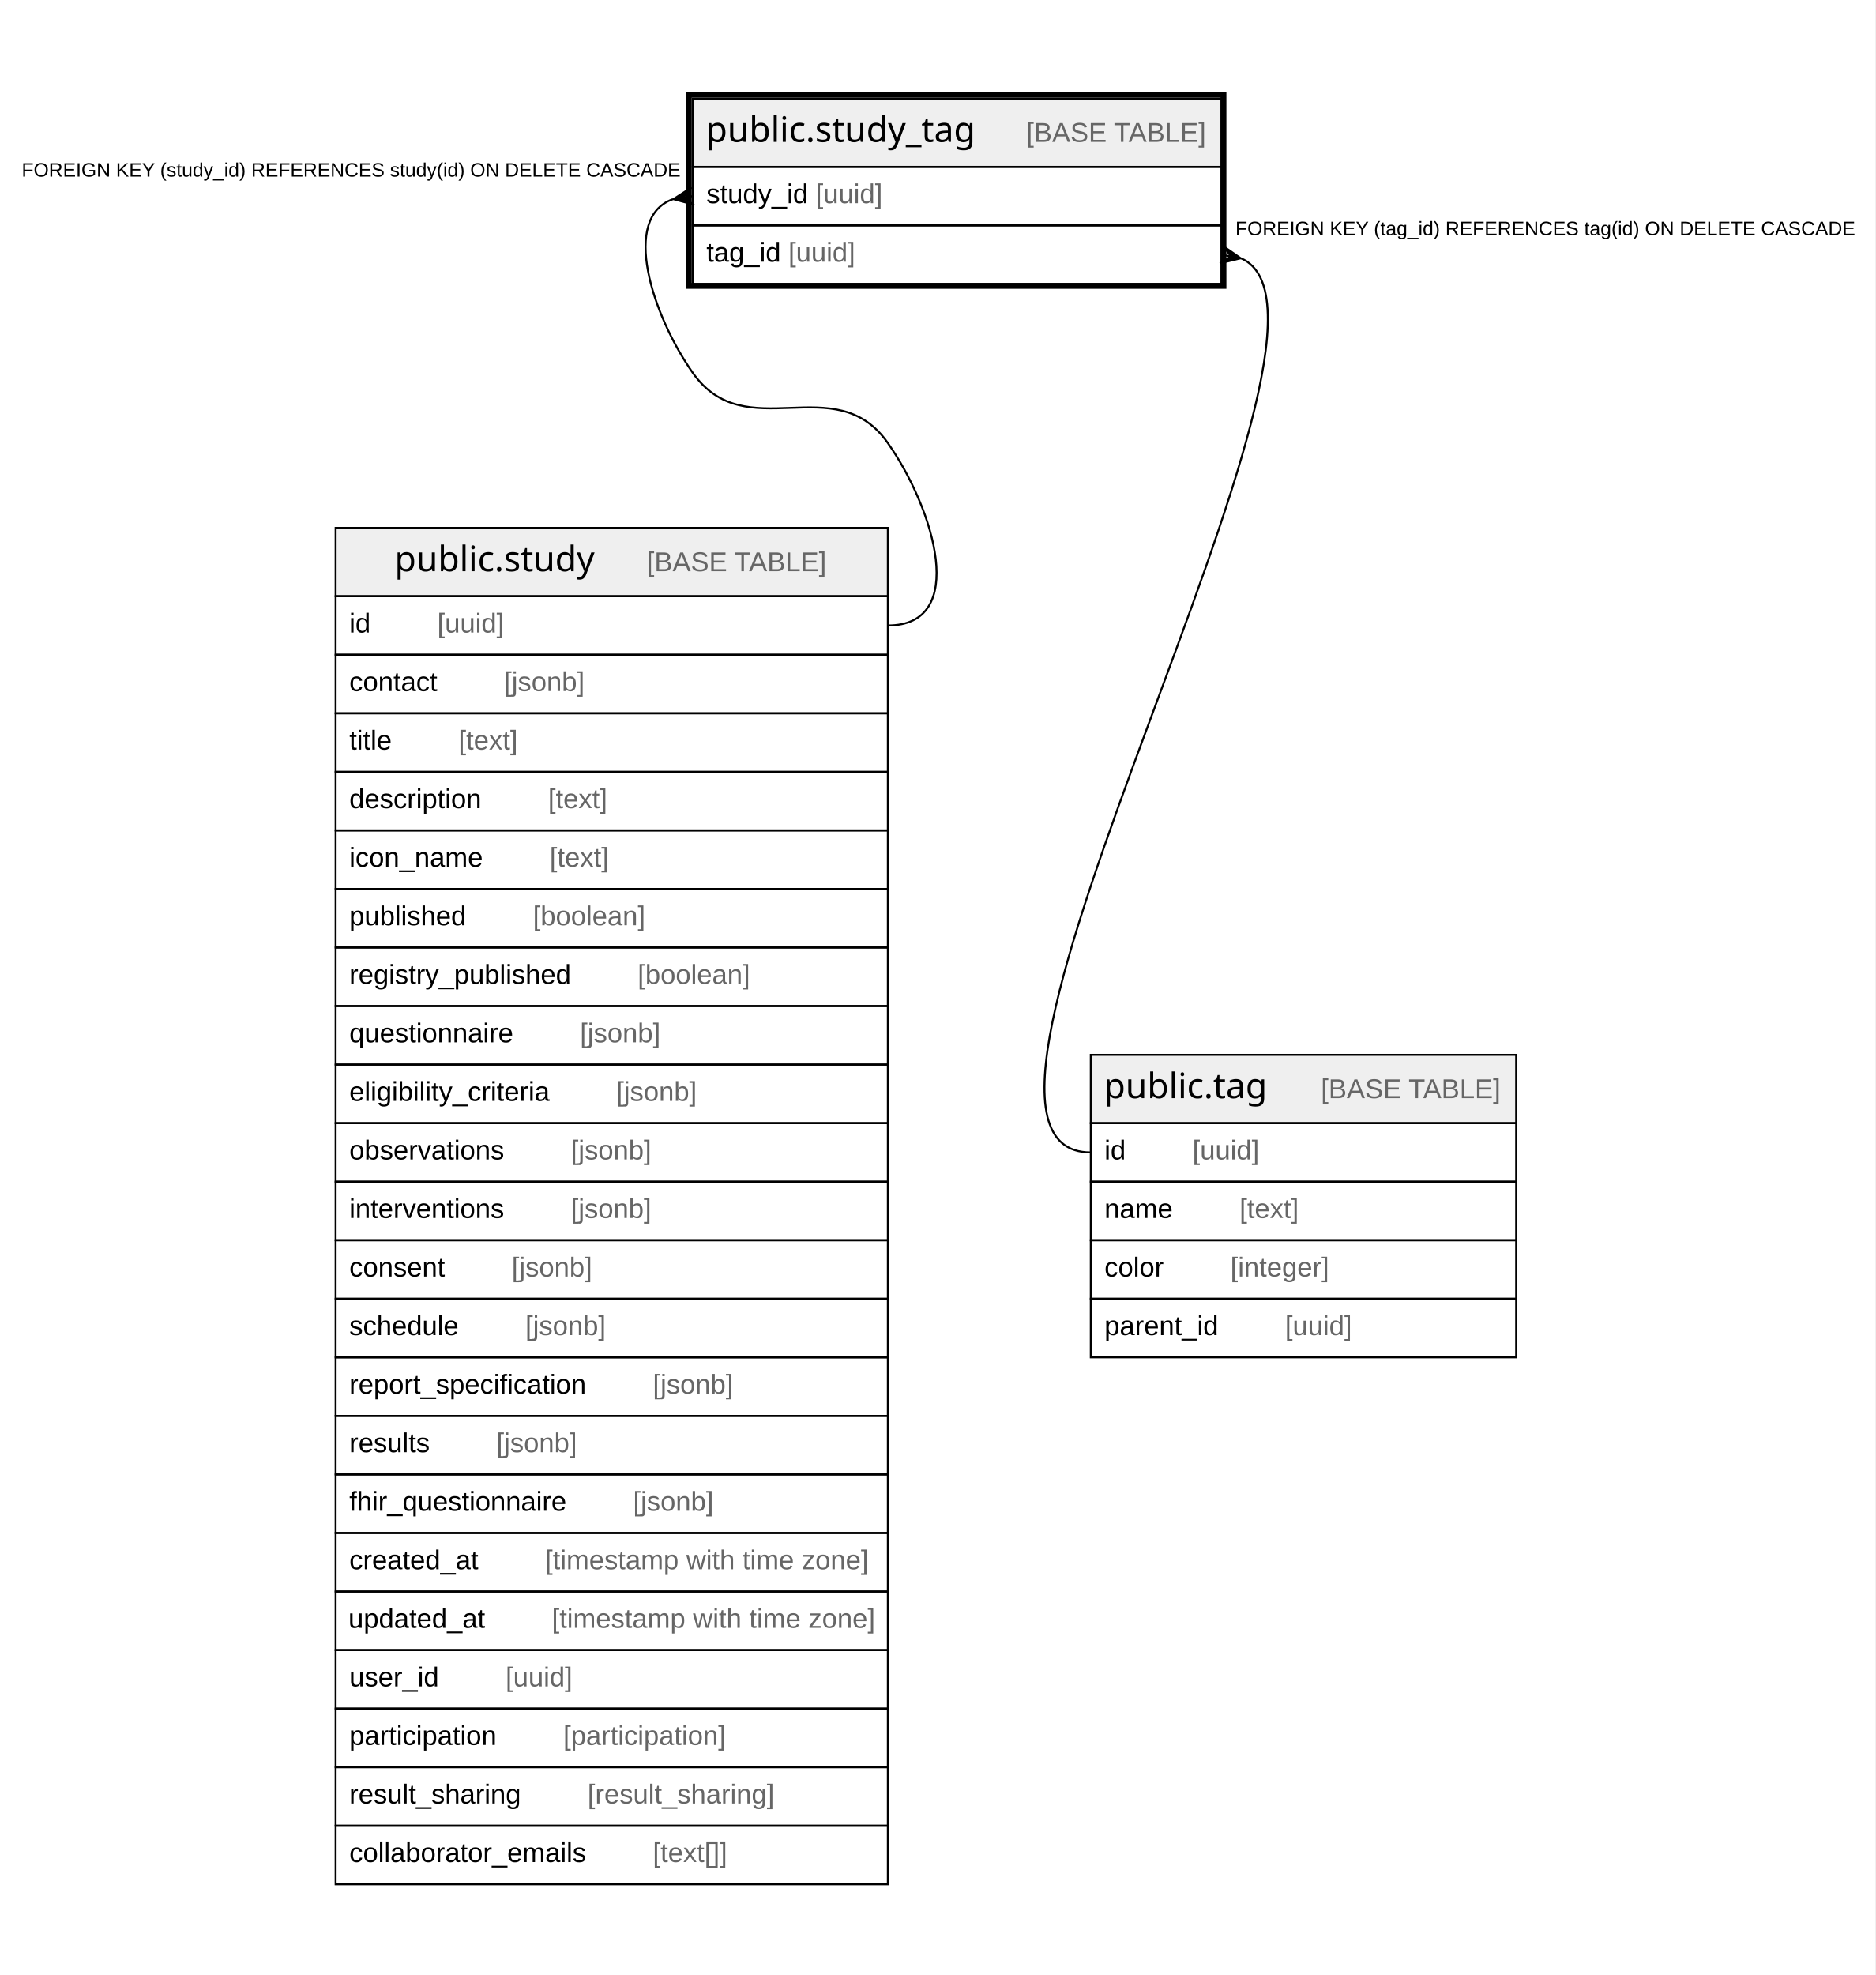
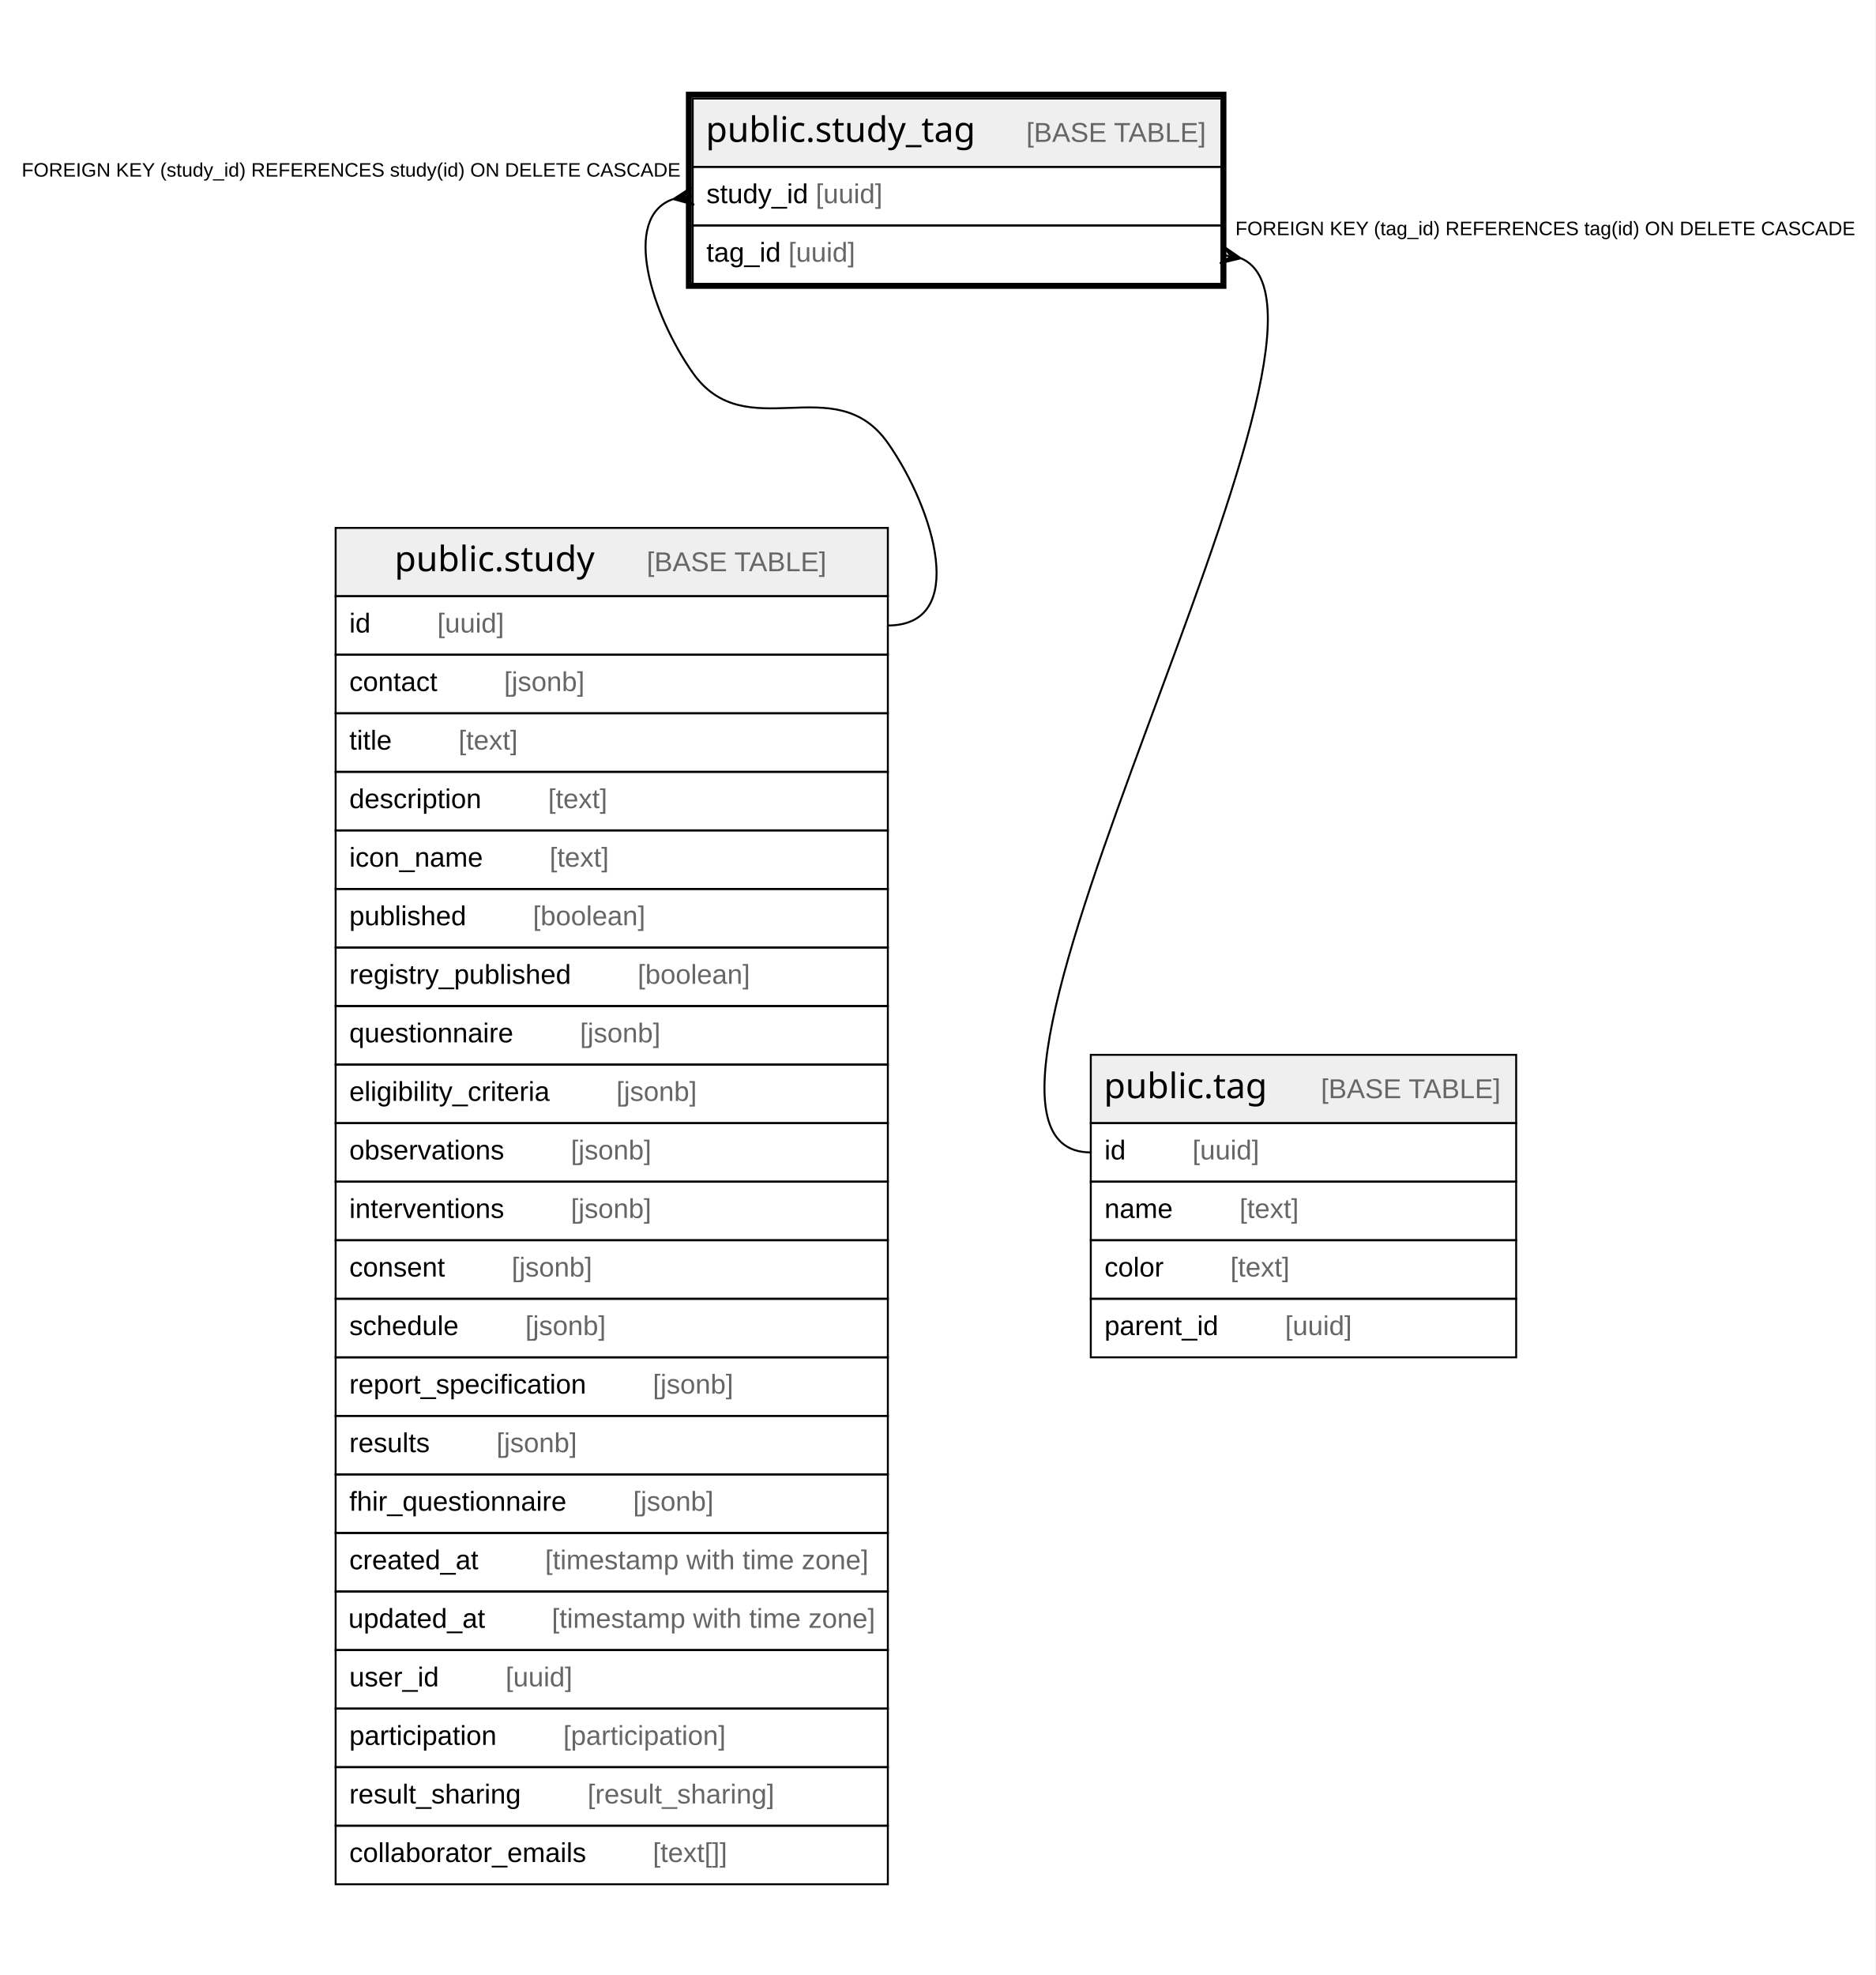
<svg xmlns="http://www.w3.org/2000/svg" width="961pt" height="1012pt" viewBox="0.00 0.00 961.00 1012.00">
  <g id="graph0" class="graph" transform="scale(1 1) rotate(0) translate(4 1008)">
    <polygon fill="#ffffff" stroke="transparent" points="-4,4 -4,-1008 957,-1008 957,4 -4,4" />
    <g id="node1" class="node">
      <polygon fill="#efefef" stroke="transparent" points="351,-922.5 351,-957.5 622,-957.5 622,-922.5 351,-922.5" />
      <polygon fill="none" stroke="#000000" points="351,-922.5 351,-957.5 622,-957.5 622,-922.5 351,-922.5" />
      <text text-anchor="start" x="357.694" y="-935.3" font-family="Arial Bold" font-size="18.00" fill="#000000">public.study_tag</text>
      <text text-anchor="start" x="487.738" y="-935.3" font-family="Arial" font-size="14.00" fill="#000000">    </text>
      <text text-anchor="start" x="521.943" y="-935.3" font-family="Arial" font-size="14.00" fill="#666666">[BASE TABLE]</text>
      <polygon fill="none" stroke="#000000" points="351,-892.5 351,-922.5 622,-922.5 622,-892.5 351,-892.5" />
      <text text-anchor="start" x="358" y="-903.9" font-family="Arial" font-size="14.00" fill="#000000">study_id </text>
      <text text-anchor="start" x="414.018" y="-903.9" font-family="Arial" font-size="14.00" fill="#666666">[uuid]</text>
      <polygon fill="none" stroke="#000000" points="351,-862.5 351,-892.5 622,-892.5 622,-862.5 351,-862.5" />
      <text text-anchor="start" x="358" y="-873.9" font-family="Arial" font-size="14.00" fill="#000000">tag_id </text>
      <text text-anchor="start" x="400.018" y="-873.9" font-family="Arial" font-size="14.00" fill="#666666">[uuid]</text>
      <polygon fill="none" stroke="#000000" stroke-width="3" points="349,-861.5 349,-959.5 623,-959.5 623,-861.5 349,-861.5" />
    </g>
    <g id="node2" class="node">
      <polygon fill="#efefef" stroke="transparent" points="168,-702.5 168,-737.5 451,-737.5 451,-702.5 168,-702.5" />
      <polygon fill="none" stroke="#000000" points="168,-702.5 168,-737.5 451,-737.5 451,-702.5 168,-702.5" />
      <text text-anchor="start" x="198.204" y="-715.3" font-family="Arial Bold" font-size="18.00" fill="#000000">public.study</text>
      <text text-anchor="start" x="293.228" y="-715.3" font-family="Arial" font-size="14.00" fill="#000000">    </text>
      <text text-anchor="start" x="327.433" y="-715.3" font-family="Arial" font-size="14.00" fill="#666666">[BASE TABLE]</text>
      <polygon fill="none" stroke="#000000" points="168,-672.5 168,-702.5 451,-702.5 451,-672.5 168,-672.5" />
      <text text-anchor="start" x="175" y="-683.9" font-family="Arial" font-size="14.00" fill="#000000">id    </text>
      <text text-anchor="start" x="220.094" y="-683.9" font-family="Arial" font-size="14.00" fill="#666666">[uuid]</text>
      <polygon fill="none" stroke="#000000" points="168,-642.5 168,-672.5 451,-672.5 451,-642.5 168,-642.5" />
      <text text-anchor="start" x="175" y="-653.9" font-family="Arial" font-size="14.00" fill="#000000">contact    </text>
      <text text-anchor="start" x="254.334" y="-653.9" font-family="Arial" font-size="14.00" fill="#666666">[jsonb]</text>
      <polygon fill="none" stroke="#000000" points="168,-612.5 168,-642.5 451,-642.5 451,-612.5 168,-612.5" />
      <text text-anchor="start" x="175" y="-623.9" font-family="Arial" font-size="14.00" fill="#000000">title    </text>
      <text text-anchor="start" x="230.982" y="-623.9" font-family="Arial" font-size="14.00" fill="#666666">[text]</text>
      <polygon fill="none" stroke="#000000" points="168,-582.5 168,-612.5 451,-612.5 451,-582.5 168,-582.5" />
      <text text-anchor="start" x="175" y="-593.9" font-family="Arial" font-size="14.00" fill="#000000">description    </text>
      <text text-anchor="start" x="276.882" y="-593.9" font-family="Arial" font-size="14.00" fill="#666666">[text]</text>
      <polygon fill="none" stroke="#000000" points="168,-552.5 168,-582.5 451,-582.5 451,-552.5 168,-552.5" />
      <text text-anchor="start" x="175" y="-563.9" font-family="Arial" font-size="14.00" fill="#000000">icon_name    </text>
      <text text-anchor="start" x="277.668" y="-563.9" font-family="Arial" font-size="14.00" fill="#666666">[text]</text>
      <polygon fill="none" stroke="#000000" points="168,-522.5 168,-552.5 451,-552.5 451,-522.5 168,-522.5" />
      <text text-anchor="start" x="175" y="-533.9" font-family="Arial" font-size="14.00" fill="#000000">published    </text>
      <text text-anchor="start" x="269.114" y="-533.9" font-family="Arial" font-size="14.00" fill="#666666">[boolean]</text>
      <polygon fill="none" stroke="#000000" points="168,-492.5 168,-522.5 451,-522.5 451,-492.5 168,-492.5" />
      <text text-anchor="start" x="175" y="-503.9" font-family="Arial" font-size="14.00" fill="#000000">registry_published    </text>
      <text text-anchor="start" x="322.78" y="-503.9" font-family="Arial" font-size="14.00" fill="#666666">[boolean]</text>
      <polygon fill="none" stroke="#000000" points="168,-462.5 168,-492.5 451,-492.5 451,-462.5 168,-462.5" />
      <text text-anchor="start" x="175" y="-473.9" font-family="Arial" font-size="14.00" fill="#000000">questionnaire    </text>
      <text text-anchor="start" x="293.23" y="-473.9" font-family="Arial" font-size="14.00" fill="#666666">[jsonb]</text>
      <polygon fill="none" stroke="#000000" points="168,-432.5 168,-462.5 451,-462.5 451,-432.5 168,-432.5" />
      <text text-anchor="start" x="175" y="-443.9" font-family="Arial" font-size="14.00" fill="#000000">eligibility_criteria    </text>
      <text text-anchor="start" x="311.856" y="-443.9" font-family="Arial" font-size="14.00" fill="#666666">[jsonb]</text>
      <polygon fill="none" stroke="#000000" points="168,-402.5 168,-432.5 451,-432.5 451,-402.5 168,-402.5" />
      <text text-anchor="start" x="175" y="-413.9" font-family="Arial" font-size="14.00" fill="#000000">observations    </text>
      <text text-anchor="start" x="288.558" y="-413.9" font-family="Arial" font-size="14.00" fill="#666666">[jsonb]</text>
      <polygon fill="none" stroke="#000000" points="168,-372.5 168,-402.5 451,-402.5 451,-372.5 168,-372.5" />
      <text text-anchor="start" x="175" y="-383.9" font-family="Arial" font-size="14.00" fill="#000000">interventions    </text>
      <text text-anchor="start" x="288.555" y="-383.9" font-family="Arial" font-size="14.00" fill="#666666">[jsonb]</text>
      <polygon fill="none" stroke="#000000" points="168,-342.5 168,-372.5 451,-372.5 451,-342.5 168,-342.5" />
      <text text-anchor="start" x="175" y="-353.9" font-family="Arial" font-size="14.00" fill="#000000">consent    </text>
      <text text-anchor="start" x="258.226" y="-353.9" font-family="Arial" font-size="14.00" fill="#666666">[jsonb]</text>
      <polygon fill="none" stroke="#000000" points="168,-312.5 168,-342.5 451,-342.5 451,-312.5 168,-312.5" />
      <text text-anchor="start" x="175" y="-323.9" font-family="Arial" font-size="14.00" fill="#000000">schedule    </text>
      <text text-anchor="start" x="265.224" y="-323.9" font-family="Arial" font-size="14.00" fill="#666666">[jsonb]</text>
      <polygon fill="none" stroke="#000000" points="168,-282.5 168,-312.5 451,-312.5 451,-282.5 168,-282.5" />
      <text text-anchor="start" x="175" y="-293.9" font-family="Arial" font-size="14.00" fill="#000000">report_specification    </text>
      <text text-anchor="start" x="330.561" y="-293.9" font-family="Arial" font-size="14.00" fill="#666666">[jsonb]</text>
      <polygon fill="none" stroke="#000000" points="168,-252.5 168,-282.5 451,-282.5 451,-252.5 168,-252.5" />
      <text text-anchor="start" x="175" y="-263.9" font-family="Arial" font-size="14.00" fill="#000000">results    </text>
      <text text-anchor="start" x="250.428" y="-263.9" font-family="Arial" font-size="14.00" fill="#666666">[jsonb]</text>
      <polygon fill="none" stroke="#000000" points="168,-222.5 168,-252.5 451,-252.5 451,-222.5 168,-222.5" />
      <text text-anchor="start" x="175" y="-233.9" font-family="Arial" font-size="14.00" fill="#000000">fhir_questionnaire    </text>
      <text text-anchor="start" x="320.453" y="-233.9" font-family="Arial" font-size="14.00" fill="#666666">[jsonb]</text>
      <polygon fill="none" stroke="#000000" points="168,-192.5 168,-222.5 451,-222.5 451,-192.5 168,-192.5" />
      <text text-anchor="start" x="175" y="-203.9" font-family="Arial" font-size="14.00" fill="#000000">created_at    </text>
      <text text-anchor="start" x="275.342" y="-203.9" font-family="Arial" font-size="14.00" fill="#666666">[timestamp with time zone]</text>
      <polygon fill="none" stroke="#000000" points="168,-162.5 168,-192.5 451,-192.5 451,-162.5 168,-162.5" />
      <text text-anchor="start" x="174.534" y="-173.9" font-family="Arial" font-size="14.00" fill="#000000">updated_at    </text>
      <text text-anchor="start" x="278.781" y="-173.9" font-family="Arial" font-size="14.00" fill="#666666">[timestamp with time zone]</text>
      <polygon fill="none" stroke="#000000" points="168,-132.5 168,-162.5 451,-162.5 451,-132.5 168,-132.5" />
      <text text-anchor="start" x="175" y="-143.9" font-family="Arial" font-size="14.00" fill="#000000">user_id    </text>
      <text text-anchor="start" x="255.102" y="-143.9" font-family="Arial" font-size="14.00" fill="#666666">[uuid]</text>
      <polygon fill="none" stroke="#000000" points="168,-102.5 168,-132.5 451,-132.5 451,-102.5 168,-102.5" />
      <text text-anchor="start" x="175" y="-113.9" font-family="Arial" font-size="14.00" fill="#000000">participation    </text>
      <text text-anchor="start" x="284.662" y="-113.9" font-family="Arial" font-size="14.00" fill="#666666">[participation]</text>
      <polygon fill="none" stroke="#000000" points="168,-72.5 168,-102.5 451,-102.5 451,-72.5 168,-72.5" />
      <text text-anchor="start" x="175" y="-83.9" font-family="Arial" font-size="14.00" fill="#000000">result_sharing    </text>
      <text text-anchor="start" x="297.108" y="-83.9" font-family="Arial" font-size="14.00" fill="#666666">[result_sharing]</text>
      <polygon fill="none" stroke="#000000" points="168,-42.5 168,-72.5 451,-72.5 451,-42.5 168,-42.5" />
      <text text-anchor="start" x="175" y="-53.9" font-family="Arial" font-size="14.00" fill="#000000">collaborator_emails    </text>
      <text text-anchor="start" x="330.547" y="-53.9" font-family="Arial" font-size="14.00" fill="#666666">[text[]]</text>
    </g>
    <g id="edge1" class="edge">
      <path fill="none" stroke="#000000" d="M340.808,-905.929C314.174,-896.487 330.13,-846.694 351,-817 378.162,-778.354 423.838,-819.646 451,-781 474.895,-747.002 492.556,-687.5 451,-687.5" />
      <polygon fill="#000000" stroke="#000000" points="341.117,-905.976 350.314,-911.947 346.058,-906.738 351,-907.5 351,-907.5 351,-907.5 346.058,-906.738 351.686,-903.053 341.117,-905.976 341.117,-905.976" />
      <text text-anchor="start" x="7.104" y="-917.5" font-family="Arial" font-size="10.00" fill="#000000">FOREIGN KEY (study_id) REFERENCES study(id) ON DELETE CASCADE</text>
    </g>
    <g id="node3" class="node">
      <polygon fill="#efefef" stroke="transparent" points="555,-432.5 555,-467.5 773,-467.5 773,-432.5 555,-432.5" />
      <polygon fill="none" stroke="#000000" points="555,-432.5 555,-467.5 773,-467.5 773,-432.5 555,-432.5" />
      <text text-anchor="start" x="561.704" y="-445.3" font-family="Arial Bold" font-size="18.00" fill="#000000">public.tag</text>
      <text text-anchor="start" x="638.728" y="-445.3" font-family="Arial" font-size="14.00" fill="#000000">    </text>
      <text text-anchor="start" x="672.933" y="-445.3" font-family="Arial" font-size="14.00" fill="#666666">[BASE TABLE]</text>
      <polygon fill="none" stroke="#000000" points="555,-402.5 555,-432.5 773,-432.5 773,-402.5 555,-402.5" />
      <text text-anchor="start" x="562" y="-413.9" font-family="Arial" font-size="14.00" fill="#000000">id    </text>
      <text text-anchor="start" x="607.094" y="-413.9" font-family="Arial" font-size="14.00" fill="#666666">[uuid]</text>
      <polygon fill="none" stroke="#000000" points="555,-372.5 555,-402.5 773,-402.5 773,-372.5 555,-372.5" />
      <text text-anchor="start" x="562" y="-383.9" font-family="Arial" font-size="14.00" fill="#000000">name    </text>
      <text text-anchor="start" x="631.213" y="-383.9" font-family="Arial" font-size="14.00" fill="#666666">[text]</text>
      <polygon fill="none" stroke="#000000" points="555,-342.5 555,-372.5 773,-372.5 773,-342.5 555,-342.5" />
      <text text-anchor="start" x="562" y="-353.9" font-family="Arial" font-size="14.00" fill="#000000">color    </text>
-       <text text-anchor="start" x="626.537" y="-353.9" font-family="Arial" font-size="14.00" fill="#666666">[integer]</text>
+       <text text-anchor="start" x="626.537" y="-353.9" font-family="Arial" font-size="14.00" fill="#666666">[text]</text>
      <polygon fill="none" stroke="#000000" points="555,-312.5 555,-342.5 773,-342.5 773,-312.5 555,-312.5" />
      <text text-anchor="start" x="562" y="-323.9" font-family="Arial" font-size="14.00" fill="#000000">parent_id    </text>
      <text text-anchor="start" x="654.558" y="-323.9" font-family="Arial" font-size="14.00" fill="#666666">[uuid]</text>
    </g>
    <g id="edge2" class="edge">
      <path fill="none" stroke="#000000" d="M631.982,-875.647C705.514,-843.993 455.533,-417.5 555,-417.5" />
      <polygon fill="#000000" stroke="#000000" points="631.832,-875.674 621.178,-873.076 626.916,-876.587 622,-877.5 622,-877.5 622,-877.5 626.916,-876.587 622.822,-881.924 631.832,-875.674 631.832,-875.674" />
      <text text-anchor="start" x="629.104" y="-887.5" font-family="Arial" font-size="10.00" fill="#000000">FOREIGN KEY (tag_id) REFERENCES tag(id) ON DELETE CASCADE</text>
    </g>
  </g>
</svg>
